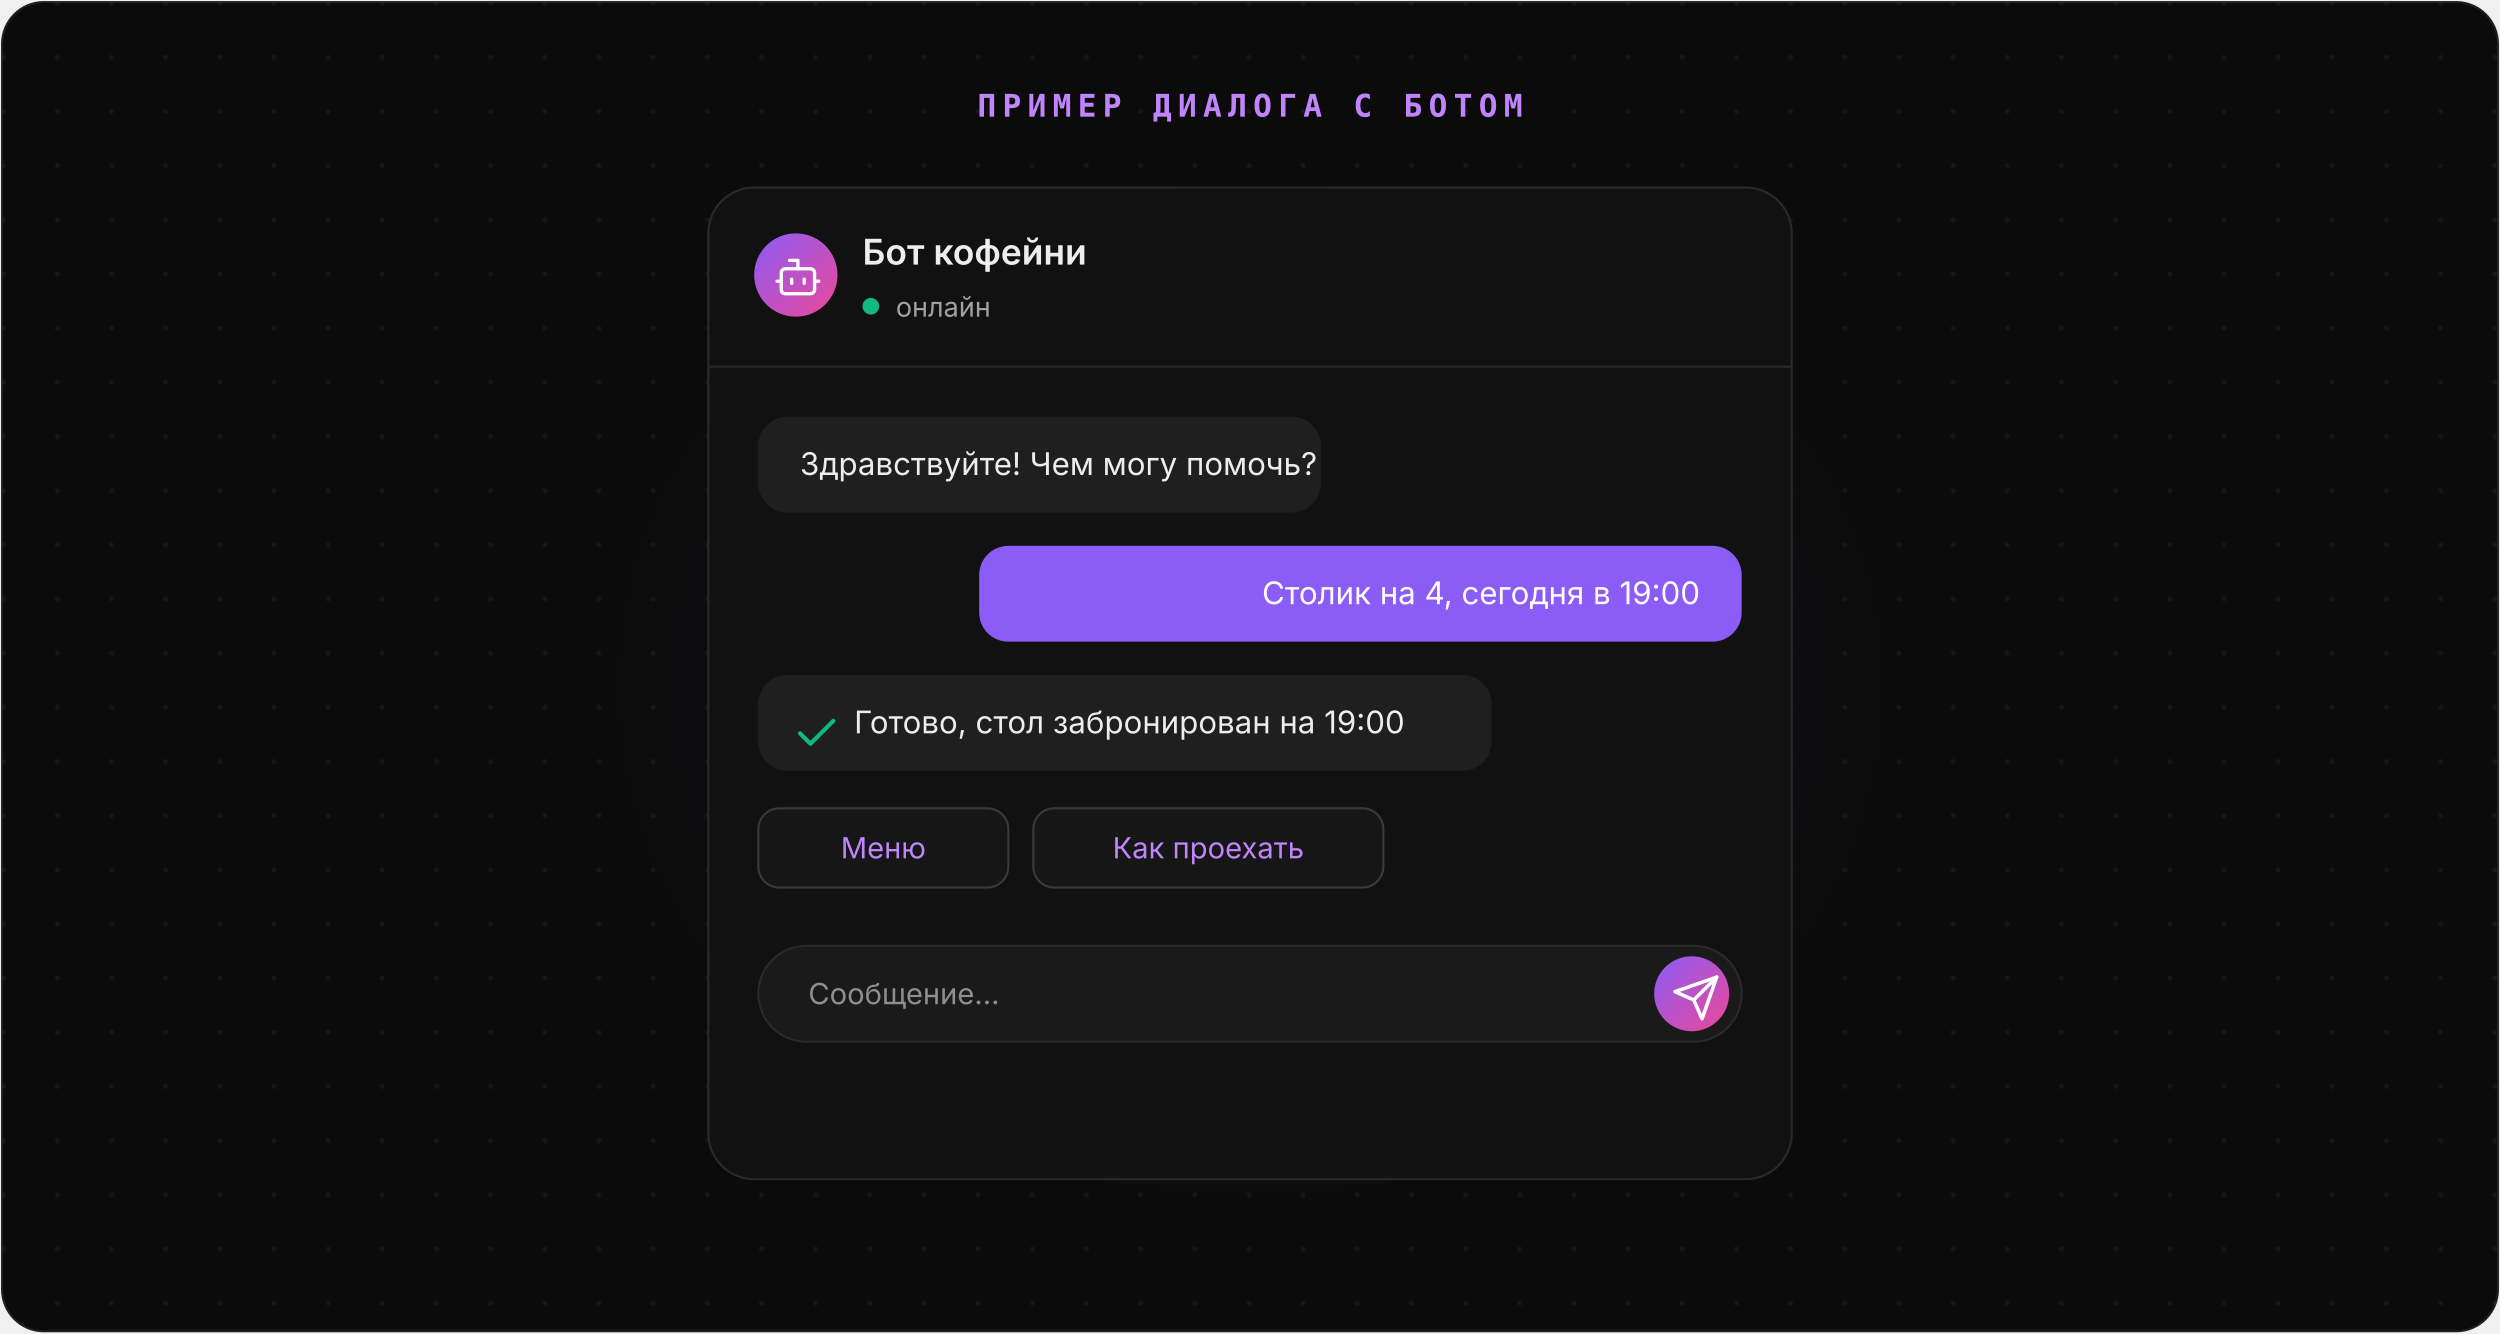
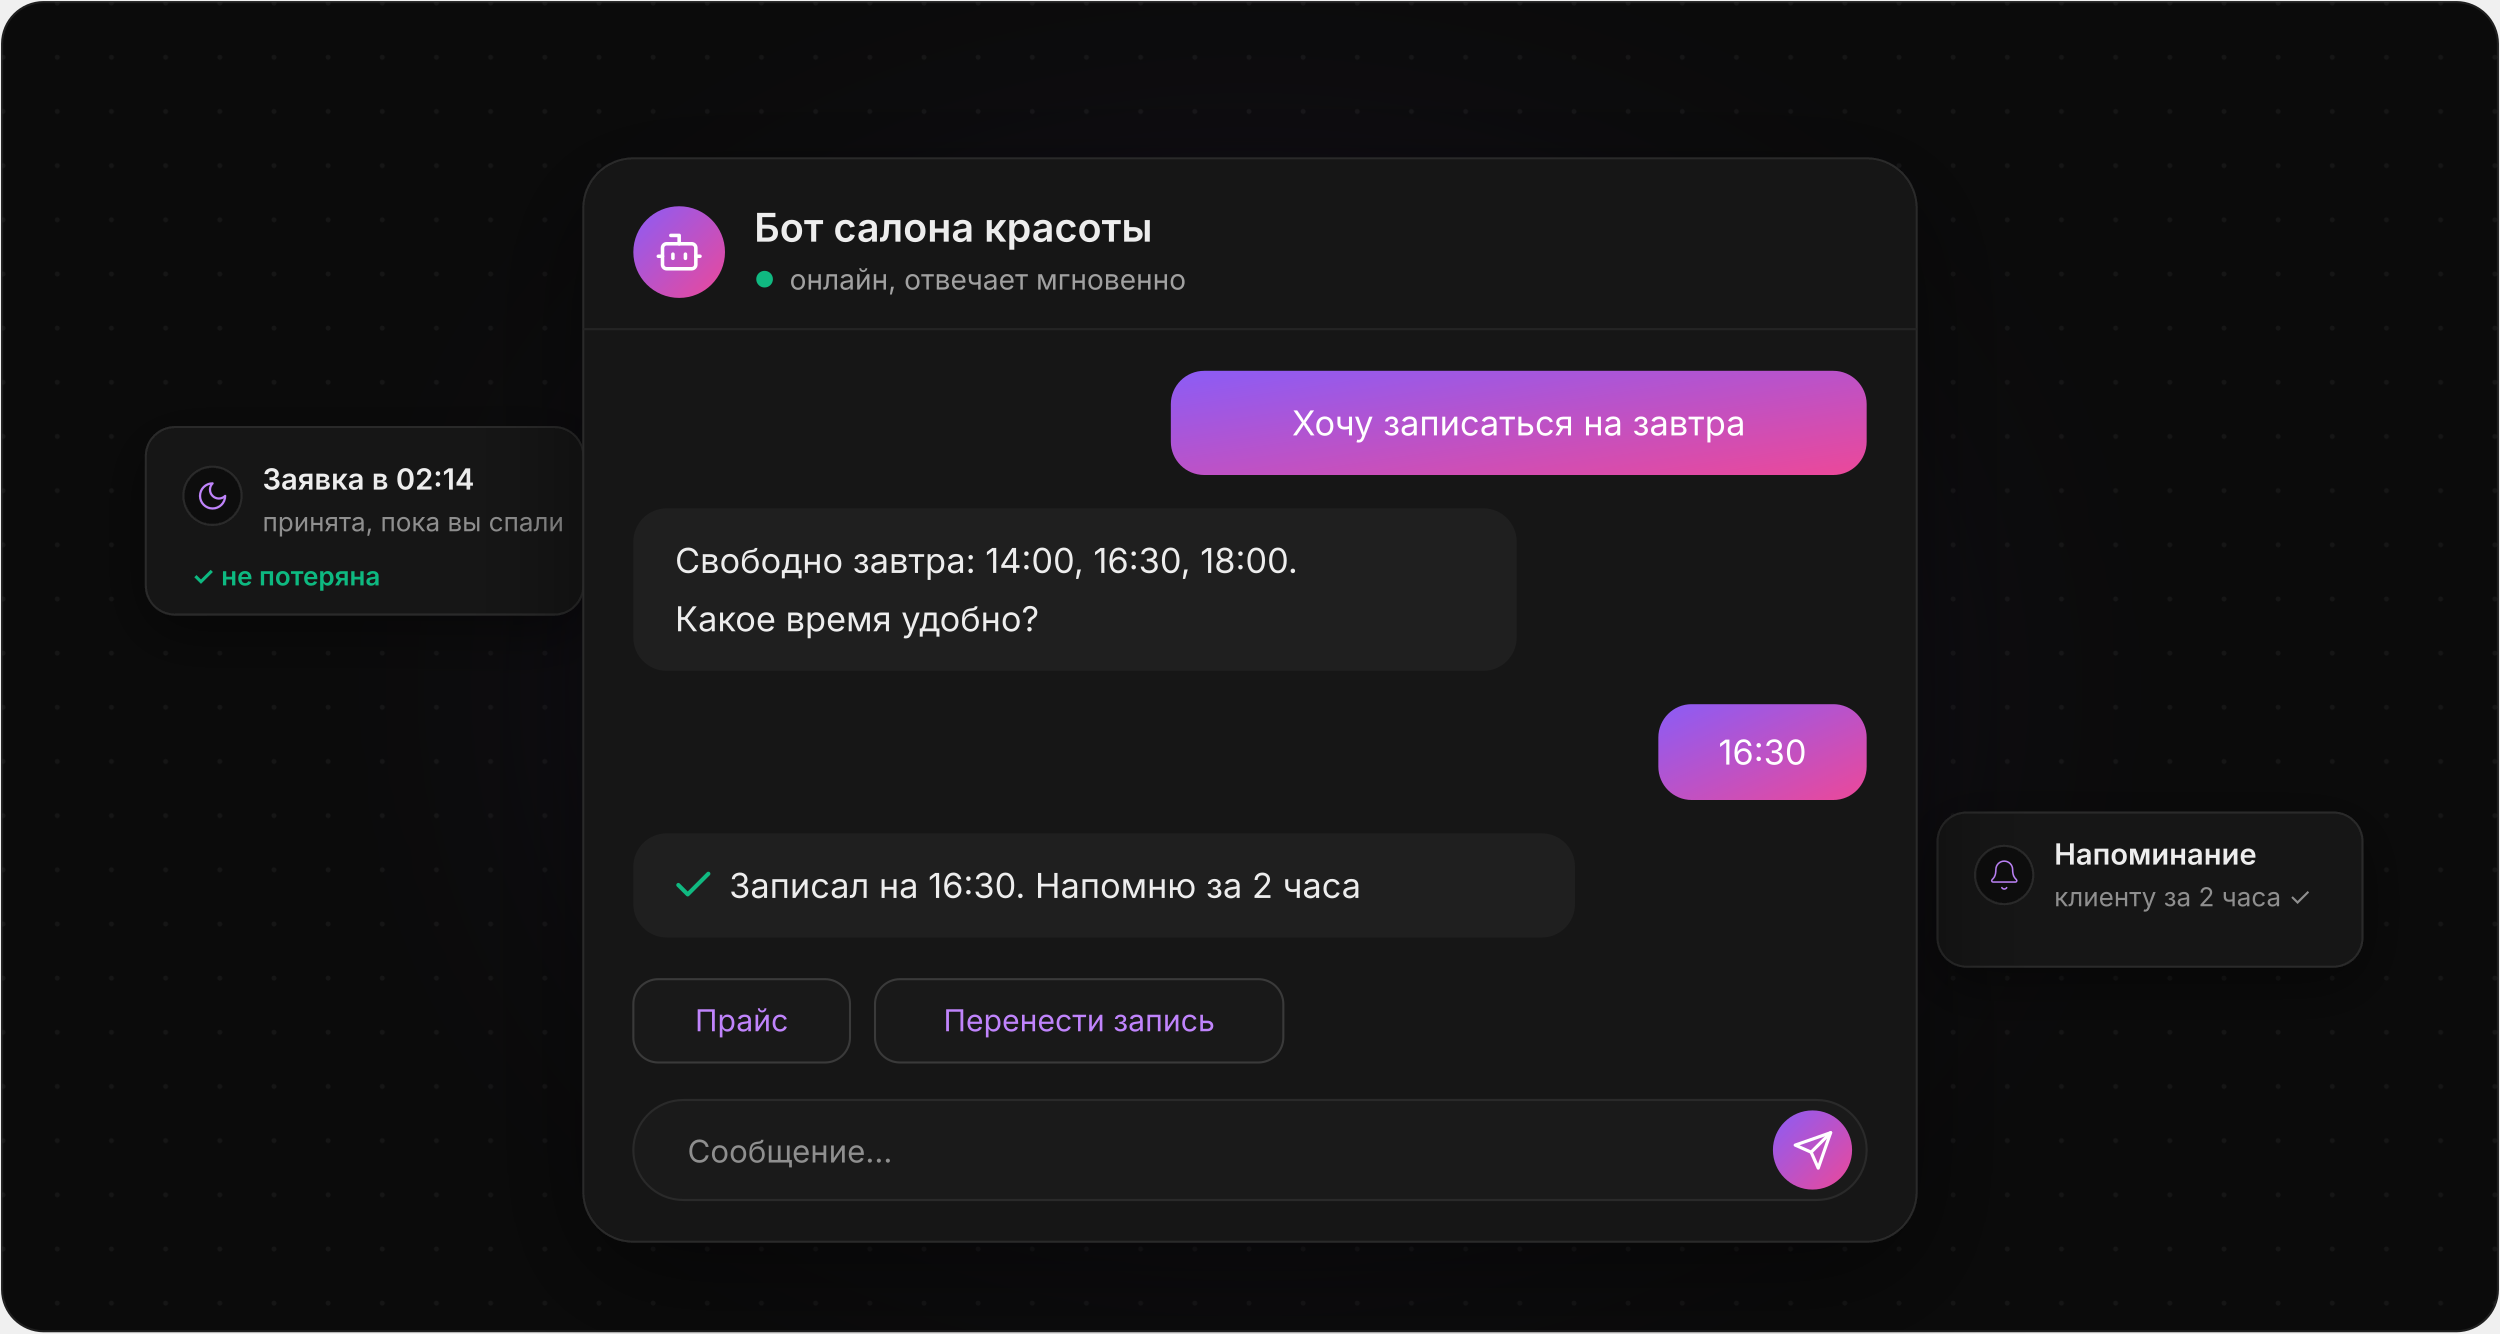
<svg xmlns="http://www.w3.org/2000/svg" viewBox="0 0 1200 640" width="1200" height="640" font-family="Inter, ui-sans-serif, system-ui, -apple-system, Segoe UI, sans-serif">
  <defs>
    <linearGradient id="grad" x1="0" y1="0" x2="1" y2="1">
      <stop offset="0" stop-color="#8b5cf6" />
      <stop offset="1" stop-color="#ec4899" />
    </linearGradient>
    <pattern id="dots" width="26" height="26" patternUnits="userSpaceOnUse">
      <circle cx="1.5" cy="1.5" r="1.2" fill="#ffffff" fill-opacity="0.045" />
    </pattern>
    <filter id="glow" x="-60%" y="-60%" width="220%" height="220%">
-       <feGaussianBlur stdDeviation="70" />
+       <feGaussianBlur stdDeviation="80" />
+     </filter>
+     <filter id="drop" x="-30%" y="-30%" width="160%" height="160%">
+       <feDropShadow dx="0" dy="16" stdDeviation="28" flood-color="#000000" flood-opacity="0.5" />
+     </filter>
+     <filter id="dropSm" x="-40%" y="-40%" width="180%" height="180%">
+       <feDropShadow dx="0" dy="8" stdDeviation="14" flood-color="#000000" flood-opacity="0.45" />
    </filter>
  </defs>
  <rect x="1" y="1" width="1198" height="638" rx="20" fill="#0b0b0b" stroke="#1f1f1f" />
  <rect x="1" y="1" width="1198" height="638" rx="20" fill="url(#dots)" />
-   <ellipse cx="600" cy="330" rx="220" ry="150" fill="#8b5cf6" opacity="0.08" filter="url(#glow)" />
-   <text x="600" y="56" text-anchor="middle" font-family="ui-monospace, SFMono-Regular, Menlo, monospace" font-size="15" letter-spacing="3" fill="#c084fc" font-weight="600">ПРИМЕР ДИАЛОГА С БОТОМ</text>
-   <rect x="340" y="90" width="520" height="476" rx="22" fill="#111111" stroke="#2a2a2a" />
-   <circle cx="382" cy="132" r="20" fill="url(#grad)" />
-   <g transform="translate(371,121)" fill="none" stroke="#ffffff" stroke-width="1.6" stroke-linecap="round" stroke-linejoin="round">
+   <ellipse cx="600" cy="330" rx="280" ry="200" fill="#8b5cf6" opacity="0.14" filter="url(#glow)" />
+   <g filter="url(#dropSm)">
+     <rect x="70" y="205" width="210" height="90" rx="14" fill="#161616" stroke="#2a2a2a" />
+     <circle cx="102" cy="238" r="14" fill="#111111" stroke="#2a2a2a" />
+     <g transform="translate(94,230)" fill="none" stroke="#c084fc" stroke-width="1.6" stroke-linecap="round" stroke-linejoin="round">
+       <path d="M12 3a6 6 0 0 0 9 9 9 9 0 1 1-9-9Z" transform="scale(0.67)" />
+     </g>
+     <text x="126" y="235" fill="#ededed" font-size="14" font-weight="600">Заявка в 02:14</text>
+     <text x="126" y="255" fill="#8f8f8f" font-size="12.5">принята, пока вы спали</text>
+     <text x="92" y="281" fill="#10b981" font-size="12.5" font-weight="600">✓ не потеряна</text>
+   </g>
+   <g filter="url(#dropSm)">
+     <rect x="930" y="390" width="204" height="74" rx="14" fill="#161616" stroke="#2a2a2a" />
+     <circle cx="962" cy="420" r="14" fill="#111111" stroke="#2a2a2a" />
+     <g transform="translate(954,412)" fill="none" stroke="#c084fc" stroke-width="1.1" stroke-linecap="round" stroke-linejoin="round">
+       <path d="M10.268 21a2 2 0 0 0 3.464 0" transform="scale(0.67)" />
+       <path d="M3.262 15.326A1 1 0 0 0 4 17h16a1 1 0 0 0 .74-1.673C19.41 13.956 18 12.499 18 8A6 6 0 0 0 6 8c0 4.499-1.411 5.956-2.738 7.326" transform="scale(0.67)" />
+     </g>
+     <text x="986" y="415" fill="#ededed" font-size="14" font-weight="600">Напоминание</text>
+     <text x="986" y="435" fill="#8f8f8f" font-size="12.5">клиенту за 2 часа ✓</text>
+   </g>
+   <g filter="url(#drop)">
+     <rect x="280" y="76" width="640" height="520" rx="24" fill="#141414" stroke="#2a2a2a" />
+   </g>
+   <circle cx="326" cy="121" r="22" fill="url(#grad)" />
+   <g transform="translate(314,109)" fill="none" stroke="#ffffff" stroke-width="1.7" stroke-linecap="round" stroke-linejoin="round">
    <path d="M12 8V4H8" />
    <rect x="4" y="8" width="16" height="12" rx="2" />
    <path d="M2 14h2" />
    <path d="M20 14h2" />
    <path d="M15 13v2" />
    <path d="M9 13v2" />
  </g>
-   <text x="414" y="127" fill="#ededed" font-size="17" font-weight="600">Бот кофейни</text>
-   <circle cx="418" cy="147" r="4" fill="#10b981" />
-   <text x="430" y="152" fill="#a1a1a1" font-size="13">онлайн</text>
-   <line x1="340" y1="176" x2="860" y2="176" stroke="#2a2a2a" />
-   <rect x="364" y="200" width="270" height="46" rx="14" fill="#1f1f1f" />
-   <text x="384" y="228" fill="#ededed" font-size="15">Здравствуйте! Чем могу помочь?</text>
-   <rect x="470" y="262" width="366" height="46" rx="14" fill="#8b5cf6" />
-   <text x="816" y="290" text-anchor="end" fill="#ffffff" font-size="15">Столик на 4, сегодня в 19:00</text>
-   <rect x="364" y="324" width="352" height="46" rx="14" fill="#1f1f1f" />
-   <g transform="translate(380,340)" fill="none" stroke="#10b981" stroke-width="2" stroke-linecap="round" stroke-linejoin="round">
-     <path d="M20 6 9 17l-5-5" />
+   <text x="362" y="116" fill="#ededed" font-size="19" font-weight="600">Бот салона красоты</text>
+   <circle cx="367" cy="134" r="4" fill="#10b981" />
+   <text x="379" y="139" fill="#a1a1a1" font-size="13.5">онлайн, отвечает мгновенно</text>
+   <line x1="280" y1="158" x2="920" y2="158" stroke="#242424" />
+   <rect x="562" y="178" width="334" height="50" rx="16" fill="url(#grad)" />
+   <text x="729" y="209" text-anchor="middle" fill="#ffffff" font-size="16.5">Хочу записаться на завтра</text>
+   <rect x="304" y="244" width="424" height="78" rx="16" fill="#1f1f1f" />
+   <text x="324" y="275" fill="#ededed" font-size="16.5">Свободно завтра: 14:00, 16:30, 18:00.</text>
+   <text x="324" y="303" fill="#ededed" font-size="16.5">Какое время удобно?</text>
+   <rect x="796" y="338" width="100" height="46" rx="16" fill="url(#grad)" />
+   <text x="846" y="367" text-anchor="middle" fill="#ffffff" font-size="16.5">16:30</text>
+   <rect x="304" y="400" width="452" height="50" rx="16" fill="#1f1f1f" />
+   <g transform="translate(322,414)" fill="none" stroke="#10b981" stroke-width="2.2" stroke-linecap="round" stroke-linejoin="round">
+     <path d="M20 6 9 17l-5-5" transform="scale(0.9)" />
  </g>
-   <text x="410" y="352" fill="#ededed" font-size="15">Готово, стол забронирован на 19:00</text>
-   <rect x="364" y="388" width="120" height="38" rx="10" fill="#161616" stroke="#3a3a3a" />
-   <text x="424" y="412" text-anchor="middle" fill="#c084fc" font-size="14">Меню</text>
-   <rect x="496" y="388" width="168" height="38" rx="10" fill="#161616" stroke="#3a3a3a" />
-   <text x="580" y="412" text-anchor="middle" fill="#c084fc" font-size="14">Как проехать</text>
-   <rect x="364" y="454" width="472" height="46" rx="23" fill="#1a1a1a" stroke="#2a2a2a" />
-   <text x="388" y="482" fill="#8f8f8f" font-size="14">Сообщение…</text>
-   <circle cx="812" cy="477" r="18" fill="url(#grad)" />
-   <g transform="translate(802,467)" fill="none" stroke="#ffffff" stroke-width="1.7" stroke-linecap="round" stroke-linejoin="round">
-     <path d="M22 2 11 13" />
-     <path d="M22 2 15 22 11 13 2 9 22 2z" />
+   <text x="350" y="431" fill="#ededed" font-size="16.5">Записал на 16:30. Напомню за 2 часа</text>
+   <rect x="304" y="470" width="104" height="40" rx="12" fill="#191919" stroke="#3a3a3a" />
+   <text x="356" y="495" text-anchor="middle" fill="#c084fc" font-size="14.5">Прайс</text>
+   <rect x="420" y="470" width="196" height="40" rx="12" fill="#191919" stroke="#3a3a3a" />
+   <text x="518" y="495" text-anchor="middle" fill="#c084fc" font-size="14.5">Перенести запись</text>
+   <rect x="304" y="528" width="592" height="48" rx="24" fill="#1a1a1a" stroke="#2a2a2a" />
+   <text x="330" y="558" fill="#8f8f8f" font-size="15">Сообщение…</text>
+   <circle cx="870" cy="552" r="19" fill="url(#grad)" />
+   <g transform="translate(860,542)" fill="none" stroke="#ffffff" stroke-width="1.8" stroke-linecap="round" stroke-linejoin="round">
+     <path d="M22 2 11 13" transform="scale(0.85)" />
+     <path d="M22 2 15 22 11 13 2 9 22 2z" transform="scale(0.85)" />
  </g>
</svg>
